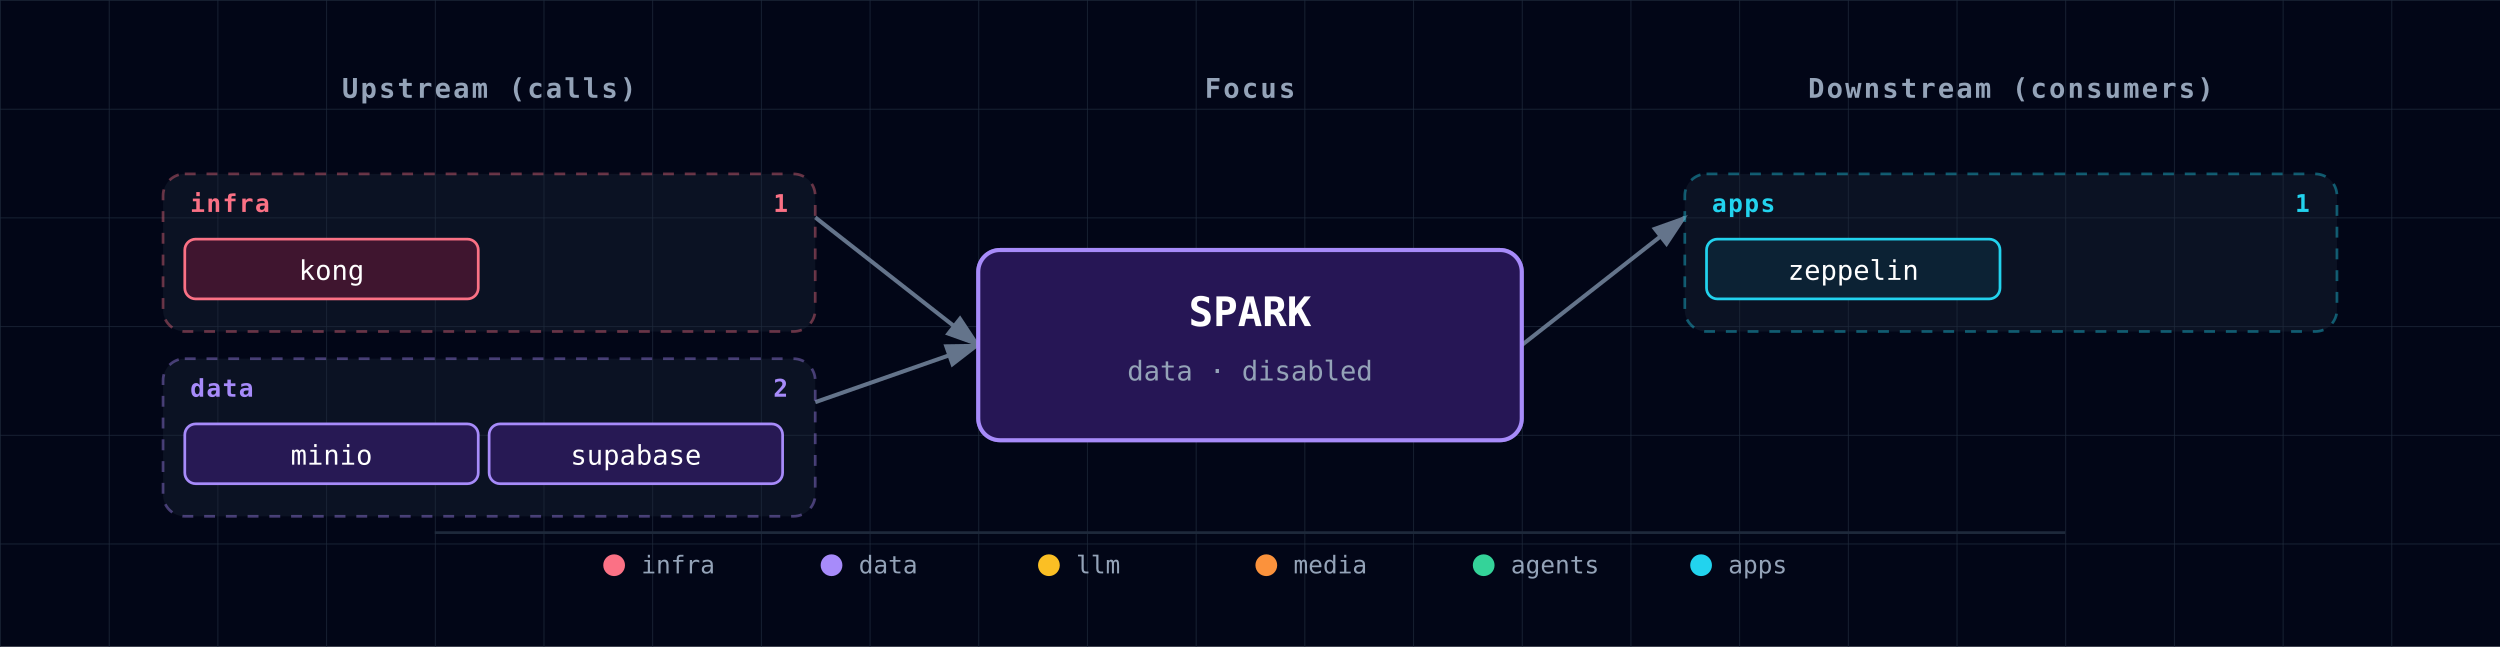
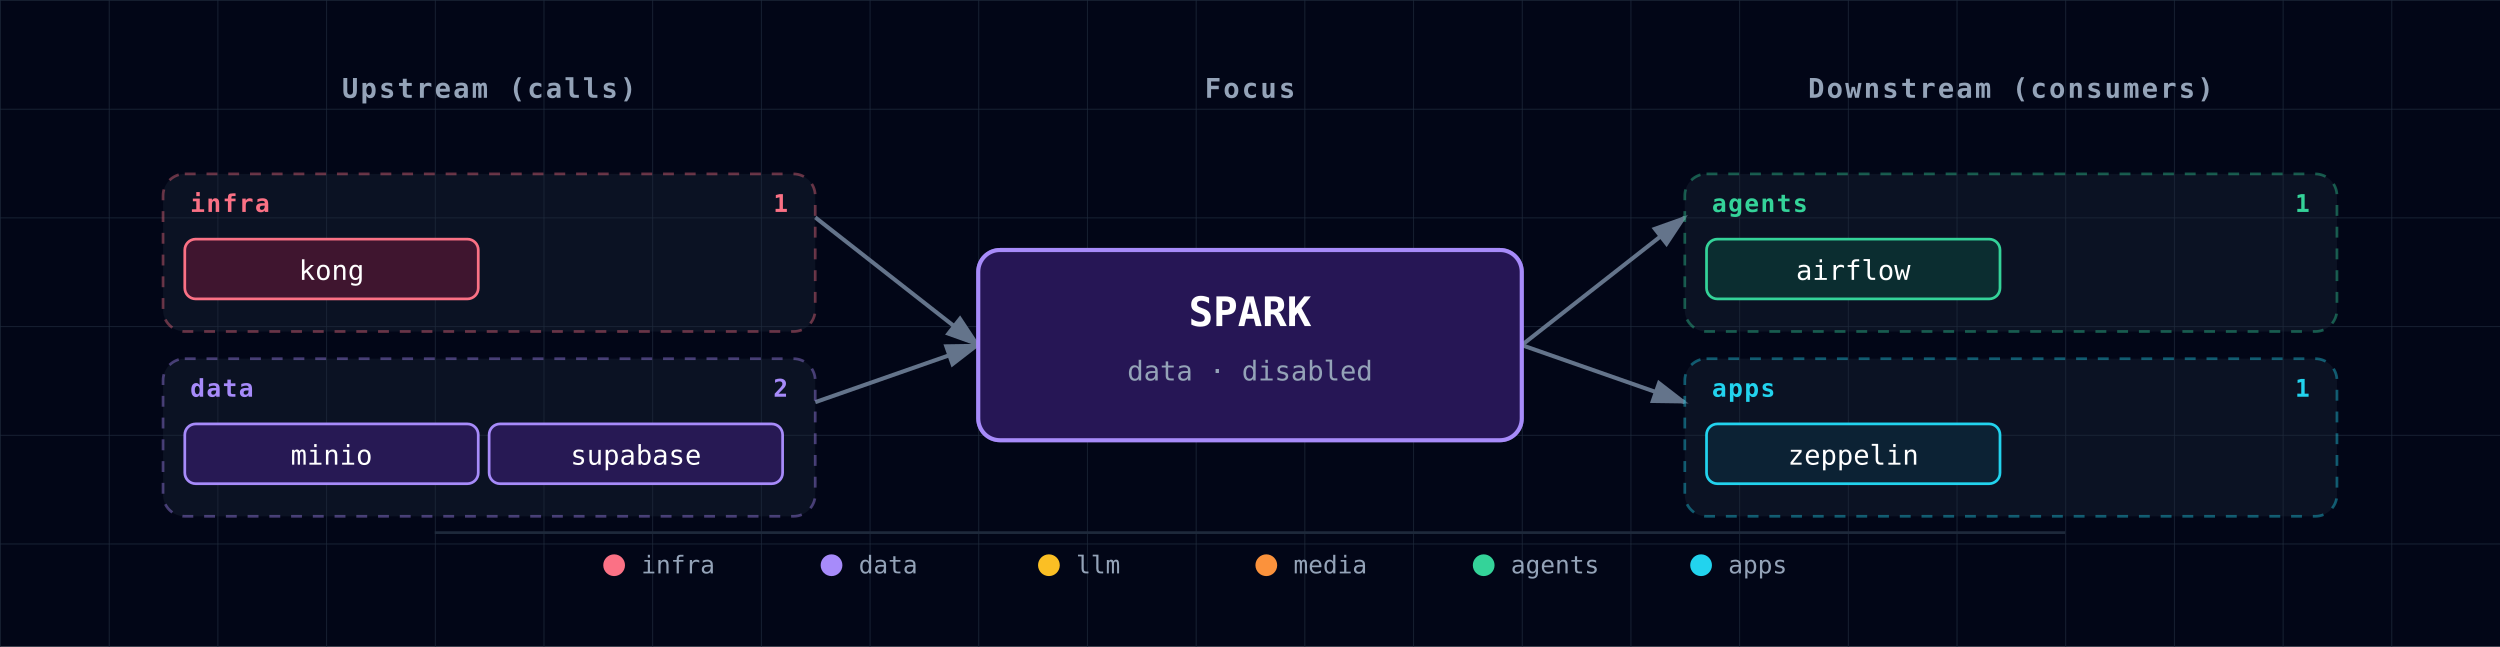
<svg xmlns="http://www.w3.org/2000/svg" viewBox="0 0 920 238" font-family="'JetBrains Mono', 'Fira Code', Menlo, Consolas, monospace">
  <defs>
    <pattern id="grid" width="40" height="40" patternUnits="userSpaceOnUse">
      <path d="M 40 0 L 0 0 0 40" fill="none" stroke="#1e293b" stroke-width="0.5" />
    </pattern>
    <marker id="arrowhead" markerWidth="9" markerHeight="6" refX="8" refY="3" orient="auto">
      <polygon points="0 0, 9 3, 0 6" fill="#64748b" />
    </marker>
    <filter id="focus-glow" x="-50%" y="-50%" width="200%" height="200%">
      <feGaussianBlur in="SourceAlpha" stdDeviation="6" />
      <feFlood flood-color="#a78bfa" flood-opacity="0.6" />
      <feComposite in2="SourceAlpha" operator="in" />
      <feMerge>
        <feMergeNode />
        <feMergeNode in="SourceGraphic" />
      </feMerge>
    </filter>
  </defs>
  <rect width="920" height="238" fill="#020617" />
  <rect width="920" height="238" fill="url(#grid)" />
  <text x="180" y="36" fill="#94a3b8" font-size="10" font-weight="600" text-anchor="middle" letter-spacing="0.08em">Upstream (calls)</text>
  <text x="460" y="36" fill="#94a3b8" font-size="10" font-weight="600" text-anchor="middle" letter-spacing="0.08em">Focus</text>
  <text x="740" y="36" fill="#94a3b8" font-size="10" font-weight="600" text-anchor="middle" letter-spacing="0.08em">Downstream (consumers)</text>
  <line x1="300" y1="80" x2="360" y2="127" stroke="#64748b" stroke-width="1.5" marker-end="url(#arrowhead)" />
  <line x1="300" y1="148" x2="360" y2="127" stroke="#64748b" stroke-width="1.5" marker-end="url(#arrowhead)" />
  <line x1="560" y1="127" x2="620" y2="80" stroke="#64748b" stroke-width="1.5" marker-end="url(#arrowhead)" />
+   <line x1="560" y1="127" x2="620" y2="148" stroke="#64748b" stroke-width="1.5" marker-end="url(#arrowhead)" />
  <g>
    <g class="cluster">
      <rect x="60" y="64" width="240" height="58" rx="8" fill="rgba(30,41,59,0.35)" stroke="#fb7185" stroke-width="1" stroke-dasharray="4,4" stroke-opacity="0.4" />
      <text x="70" y="78" fill="#fb7185" font-size="9" font-weight="700" text-anchor="start" style="letter-spacing:0.06em;text-transform:uppercase;">infra</text>
      <text x="290" y="78" fill="#fb7185" font-size="9" font-weight="600" text-anchor="end">1</text>
    </g>
    <g>
      <rect x="68" y="88" width="108" height="22" rx="4" fill="#0f172a" />
      <rect x="68" y="88" width="108" height="22" rx="4" fill="rgba(136, 19, 55, 0.4)" stroke="#fb7185" stroke-width="1" />
      <text x="122" y="103" fill="white" font-size="10" text-anchor="middle">kong</text>
    </g>
    <g class="cluster">
      <rect x="60" y="132" width="240" height="58" rx="8" fill="rgba(30,41,59,0.35)" stroke="#a78bfa" stroke-width="1" stroke-dasharray="4,4" stroke-opacity="0.4" />
      <text x="70" y="146" fill="#a78bfa" font-size="9" font-weight="700" text-anchor="start" style="letter-spacing:0.06em;text-transform:uppercase;">data</text>
      <text x="290" y="146" fill="#a78bfa" font-size="9" font-weight="600" text-anchor="end">2</text>
    </g>
    <g>
      <rect x="68" y="156" width="108" height="22" rx="4" fill="#0f172a" />
      <rect x="68" y="156" width="108" height="22" rx="4" fill="rgba(76, 29, 149, 0.4)" stroke="#a78bfa" stroke-width="1" />
      <text x="122" y="171" fill="white" font-size="10" text-anchor="middle">minio</text>
    </g>
    <g>
      <rect x="180" y="156" width="108" height="22" rx="4" fill="#0f172a" />
      <rect x="180" y="156" width="108" height="22" rx="4" fill="rgba(76, 29, 149, 0.4)" stroke="#a78bfa" stroke-width="1" />
      <text x="234" y="171" fill="white" font-size="10" text-anchor="middle">supabase</text>
    </g>
  </g>
  <g>
    <g class="cluster">
-       <rect x="620" y="64" width="240" height="58" rx="8" fill="rgba(30,41,59,0.35)" stroke="#22d3ee" stroke-width="1" stroke-dasharray="4,4" stroke-opacity="0.4" />
-       <text x="630" y="78" fill="#22d3ee" font-size="9" font-weight="700" text-anchor="start" style="letter-spacing:0.06em;text-transform:uppercase;">apps</text>
-       <text x="850" y="78" fill="#22d3ee" font-size="9" font-weight="600" text-anchor="end">1</text>
+       <rect x="620" y="64" width="240" height="58" rx="8" fill="rgba(30,41,59,0.35)" stroke="#34d399" stroke-width="1" stroke-dasharray="4,4" stroke-opacity="0.4" />
+       <text x="630" y="78" fill="#34d399" font-size="9" font-weight="700" text-anchor="start" style="letter-spacing:0.06em;text-transform:uppercase;">agents</text>
+       <text x="850" y="78" fill="#34d399" font-size="9" font-weight="600" text-anchor="end">1</text>
    </g>
    <g>
      <rect x="628" y="88" width="108" height="22" rx="4" fill="#0f172a" />
-       <rect x="628" y="88" width="108" height="22" rx="4" fill="rgba(8, 51, 68, 0.4)" stroke="#22d3ee" stroke-width="1" />
-       <text x="682" y="103" fill="white" font-size="10" text-anchor="middle">zeppelin</text>
+       <rect x="628" y="88" width="108" height="22" rx="4" fill="rgba(6, 78, 59, 0.4)" stroke="#34d399" stroke-width="1" />
+       <text x="682" y="103" fill="white" font-size="10" text-anchor="middle">airflow</text>
+     </g>
+     <g class="cluster">
+       <rect x="620" y="132" width="240" height="58" rx="8" fill="rgba(30,41,59,0.35)" stroke="#22d3ee" stroke-width="1" stroke-dasharray="4,4" stroke-opacity="0.4" />
+       <text x="630" y="146" fill="#22d3ee" font-size="9" font-weight="700" text-anchor="start" style="letter-spacing:0.06em;text-transform:uppercase;">apps</text>
+       <text x="850" y="146" fill="#22d3ee" font-size="9" font-weight="600" text-anchor="end">1</text>
+     </g>
+     <g>
+       <rect x="628" y="156" width="108" height="22" rx="4" fill="#0f172a" />
+       <rect x="628" y="156" width="108" height="22" rx="4" fill="rgba(8, 51, 68, 0.4)" stroke="#22d3ee" stroke-width="1" />
+       <text x="682" y="171" fill="white" font-size="10" text-anchor="middle">zeppelin</text>
    </g>
  </g>
  <g class="focus" filter="url(#focus-glow)">
    <rect x="360" y="92" width="200" height="70" rx="8" fill="#0f172a" />
    <rect x="360" y="92" width="200" height="70" rx="8" fill="rgba(76, 29, 149, 0.4)" stroke="#a78bfa" stroke-width="1.5" />
    <text x="460" y="120" fill="white" font-size="15" font-weight="700" text-anchor="middle">SPARK</text>
    <text x="460" y="140" fill="#94a3b8" font-size="10" text-anchor="middle">data · disabled</text>
  </g>
  <g class="legend">
    <line x1="160" y1="196" x2="760" y2="196" stroke="#1e293b" stroke-width="1" />
    <circle cx="226" cy="208" r="4" fill="#fb7185" />
    <text x="236" y="211" fill="#94a3b8" font-size="9" font-weight="400" text-anchor="start">infra</text>
    <circle cx="306" cy="208" r="4" fill="#a78bfa" />
    <text x="316" y="211" fill="#94a3b8" font-size="9" font-weight="400" text-anchor="start">data</text>
    <circle cx="386" cy="208" r="4" fill="#fbbf24" />
    <text x="396" y="211" fill="#94a3b8" font-size="9" font-weight="400" text-anchor="start">llm</text>
    <circle cx="466" cy="208" r="4" fill="#fb923c" />
    <text x="476" y="211" fill="#94a3b8" font-size="9" font-weight="400" text-anchor="start">media</text>
    <circle cx="546" cy="208" r="4" fill="#34d399" />
    <text x="556" y="211" fill="#94a3b8" font-size="9" font-weight="400" text-anchor="start">agents</text>
    <circle cx="626" cy="208" r="4" fill="#22d3ee" />
    <text x="636" y="211" fill="#94a3b8" font-size="9" font-weight="400" text-anchor="start">apps</text>
  </g>
</svg>
